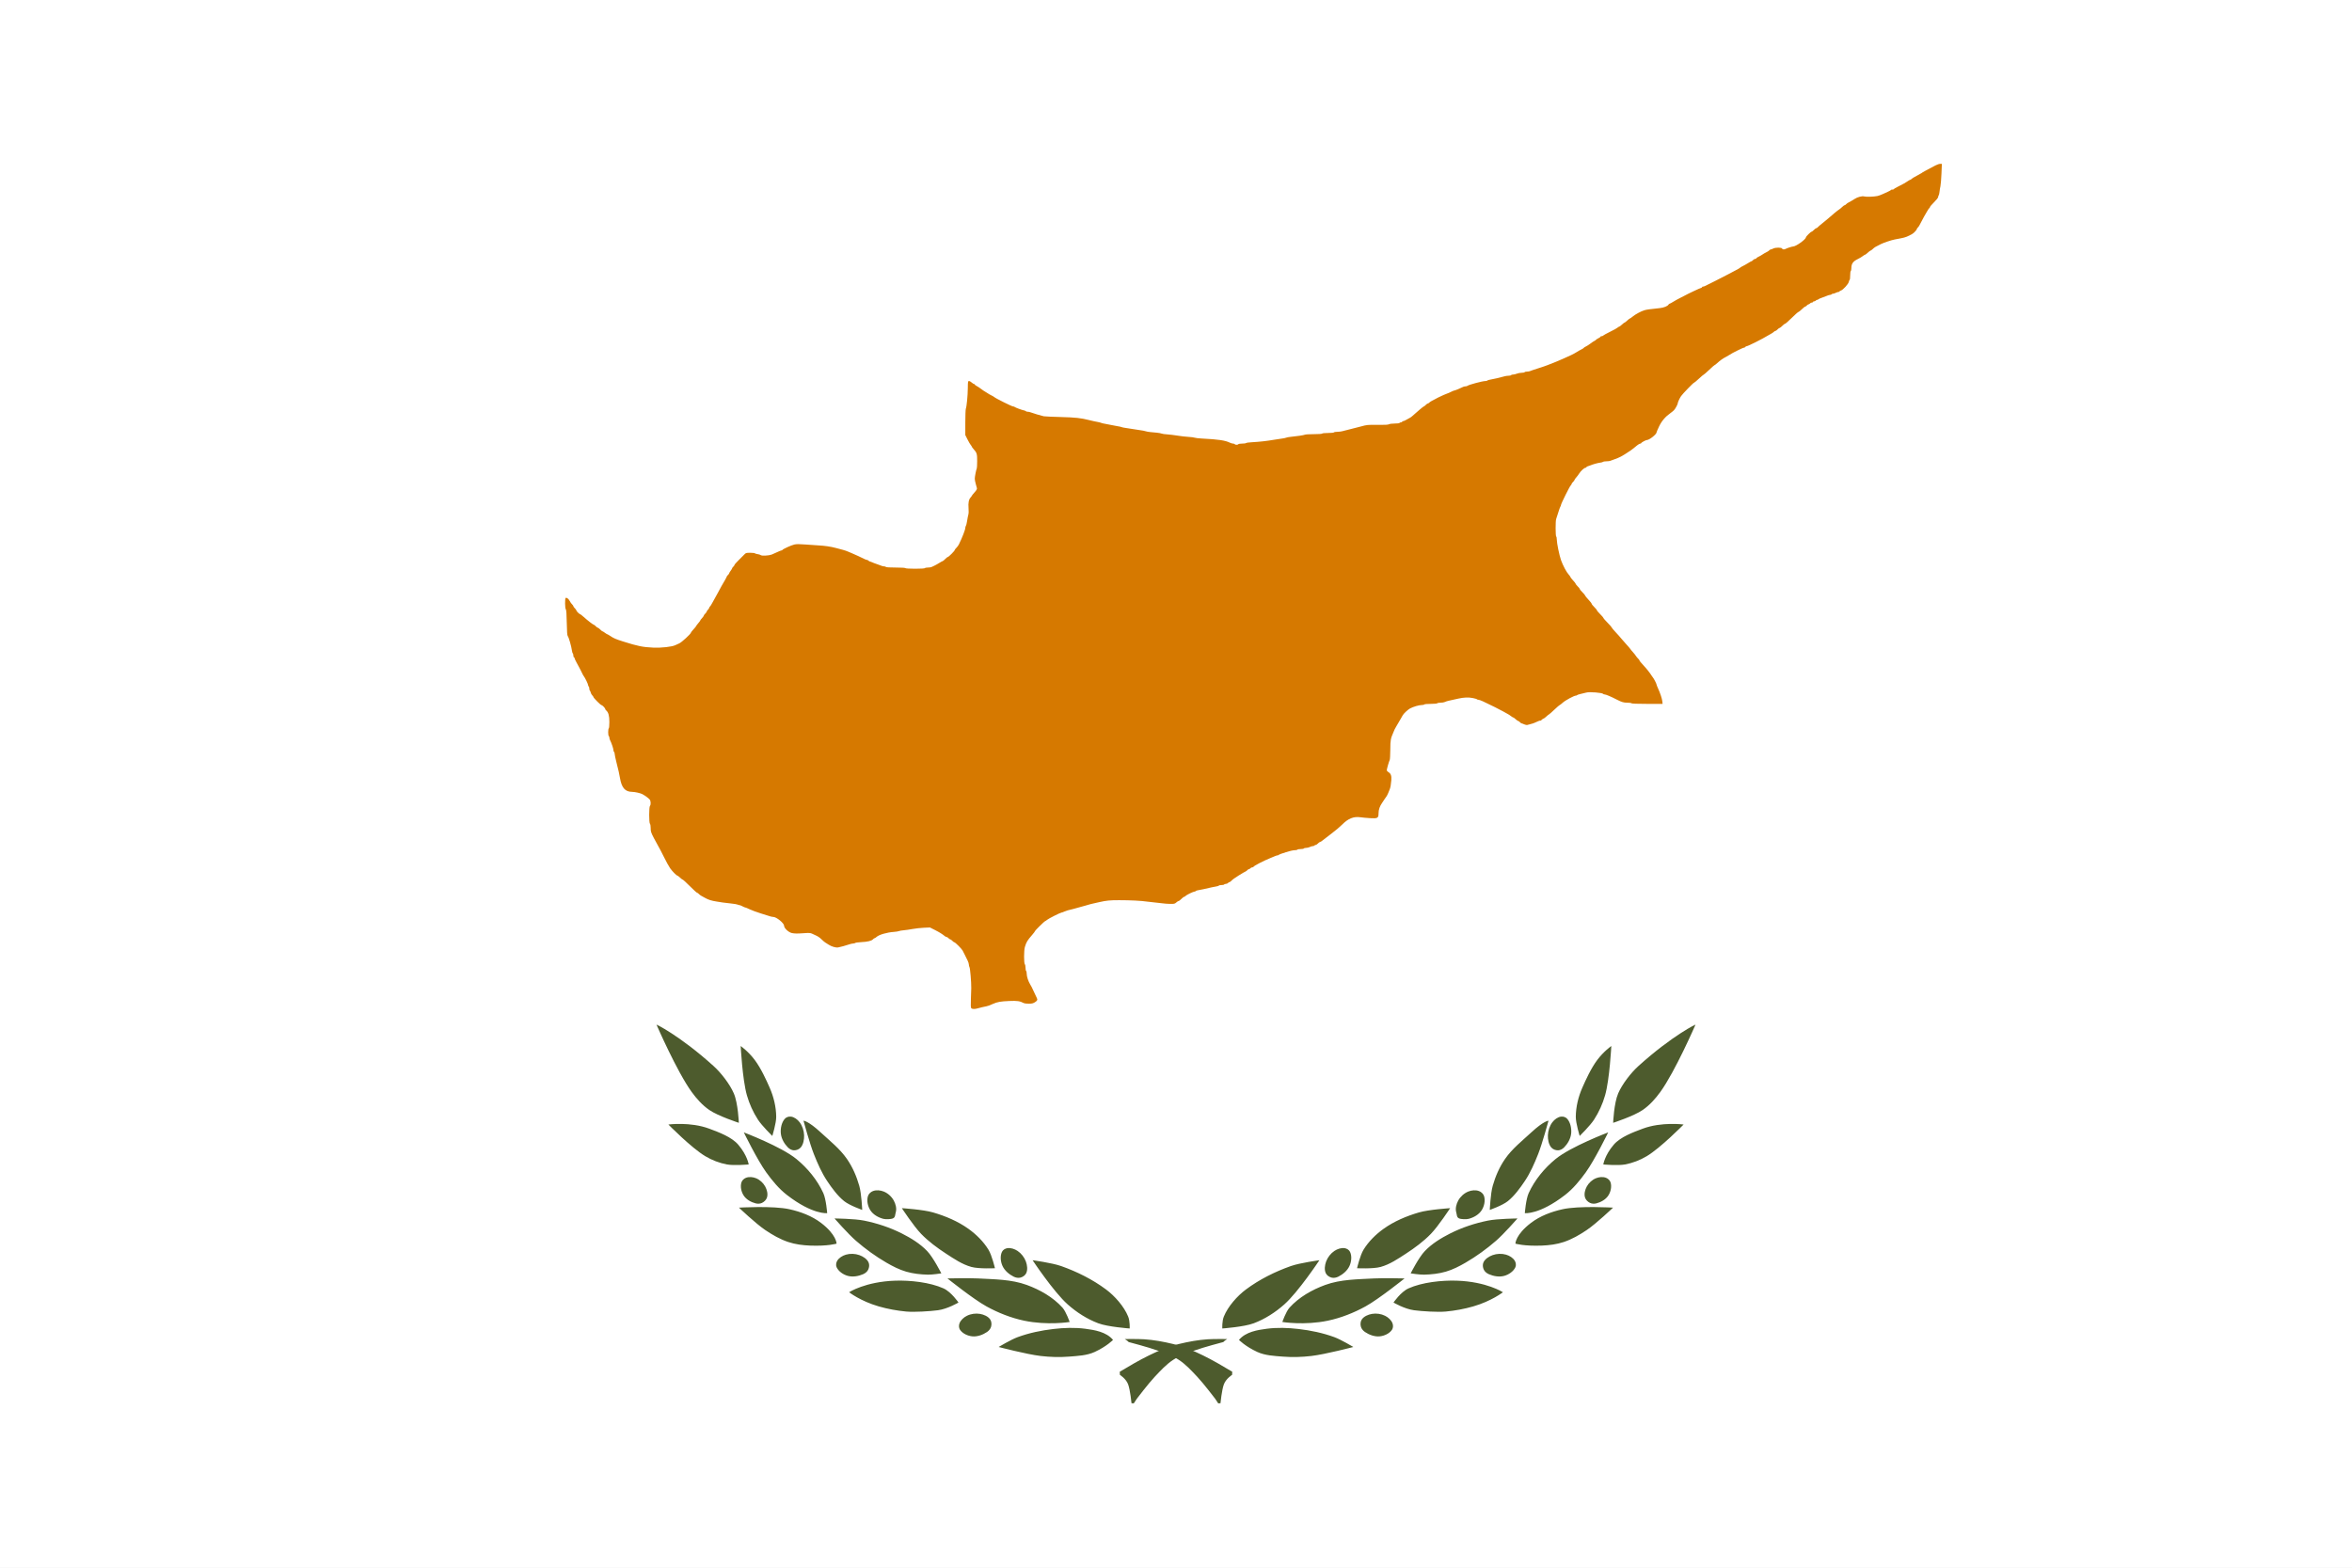
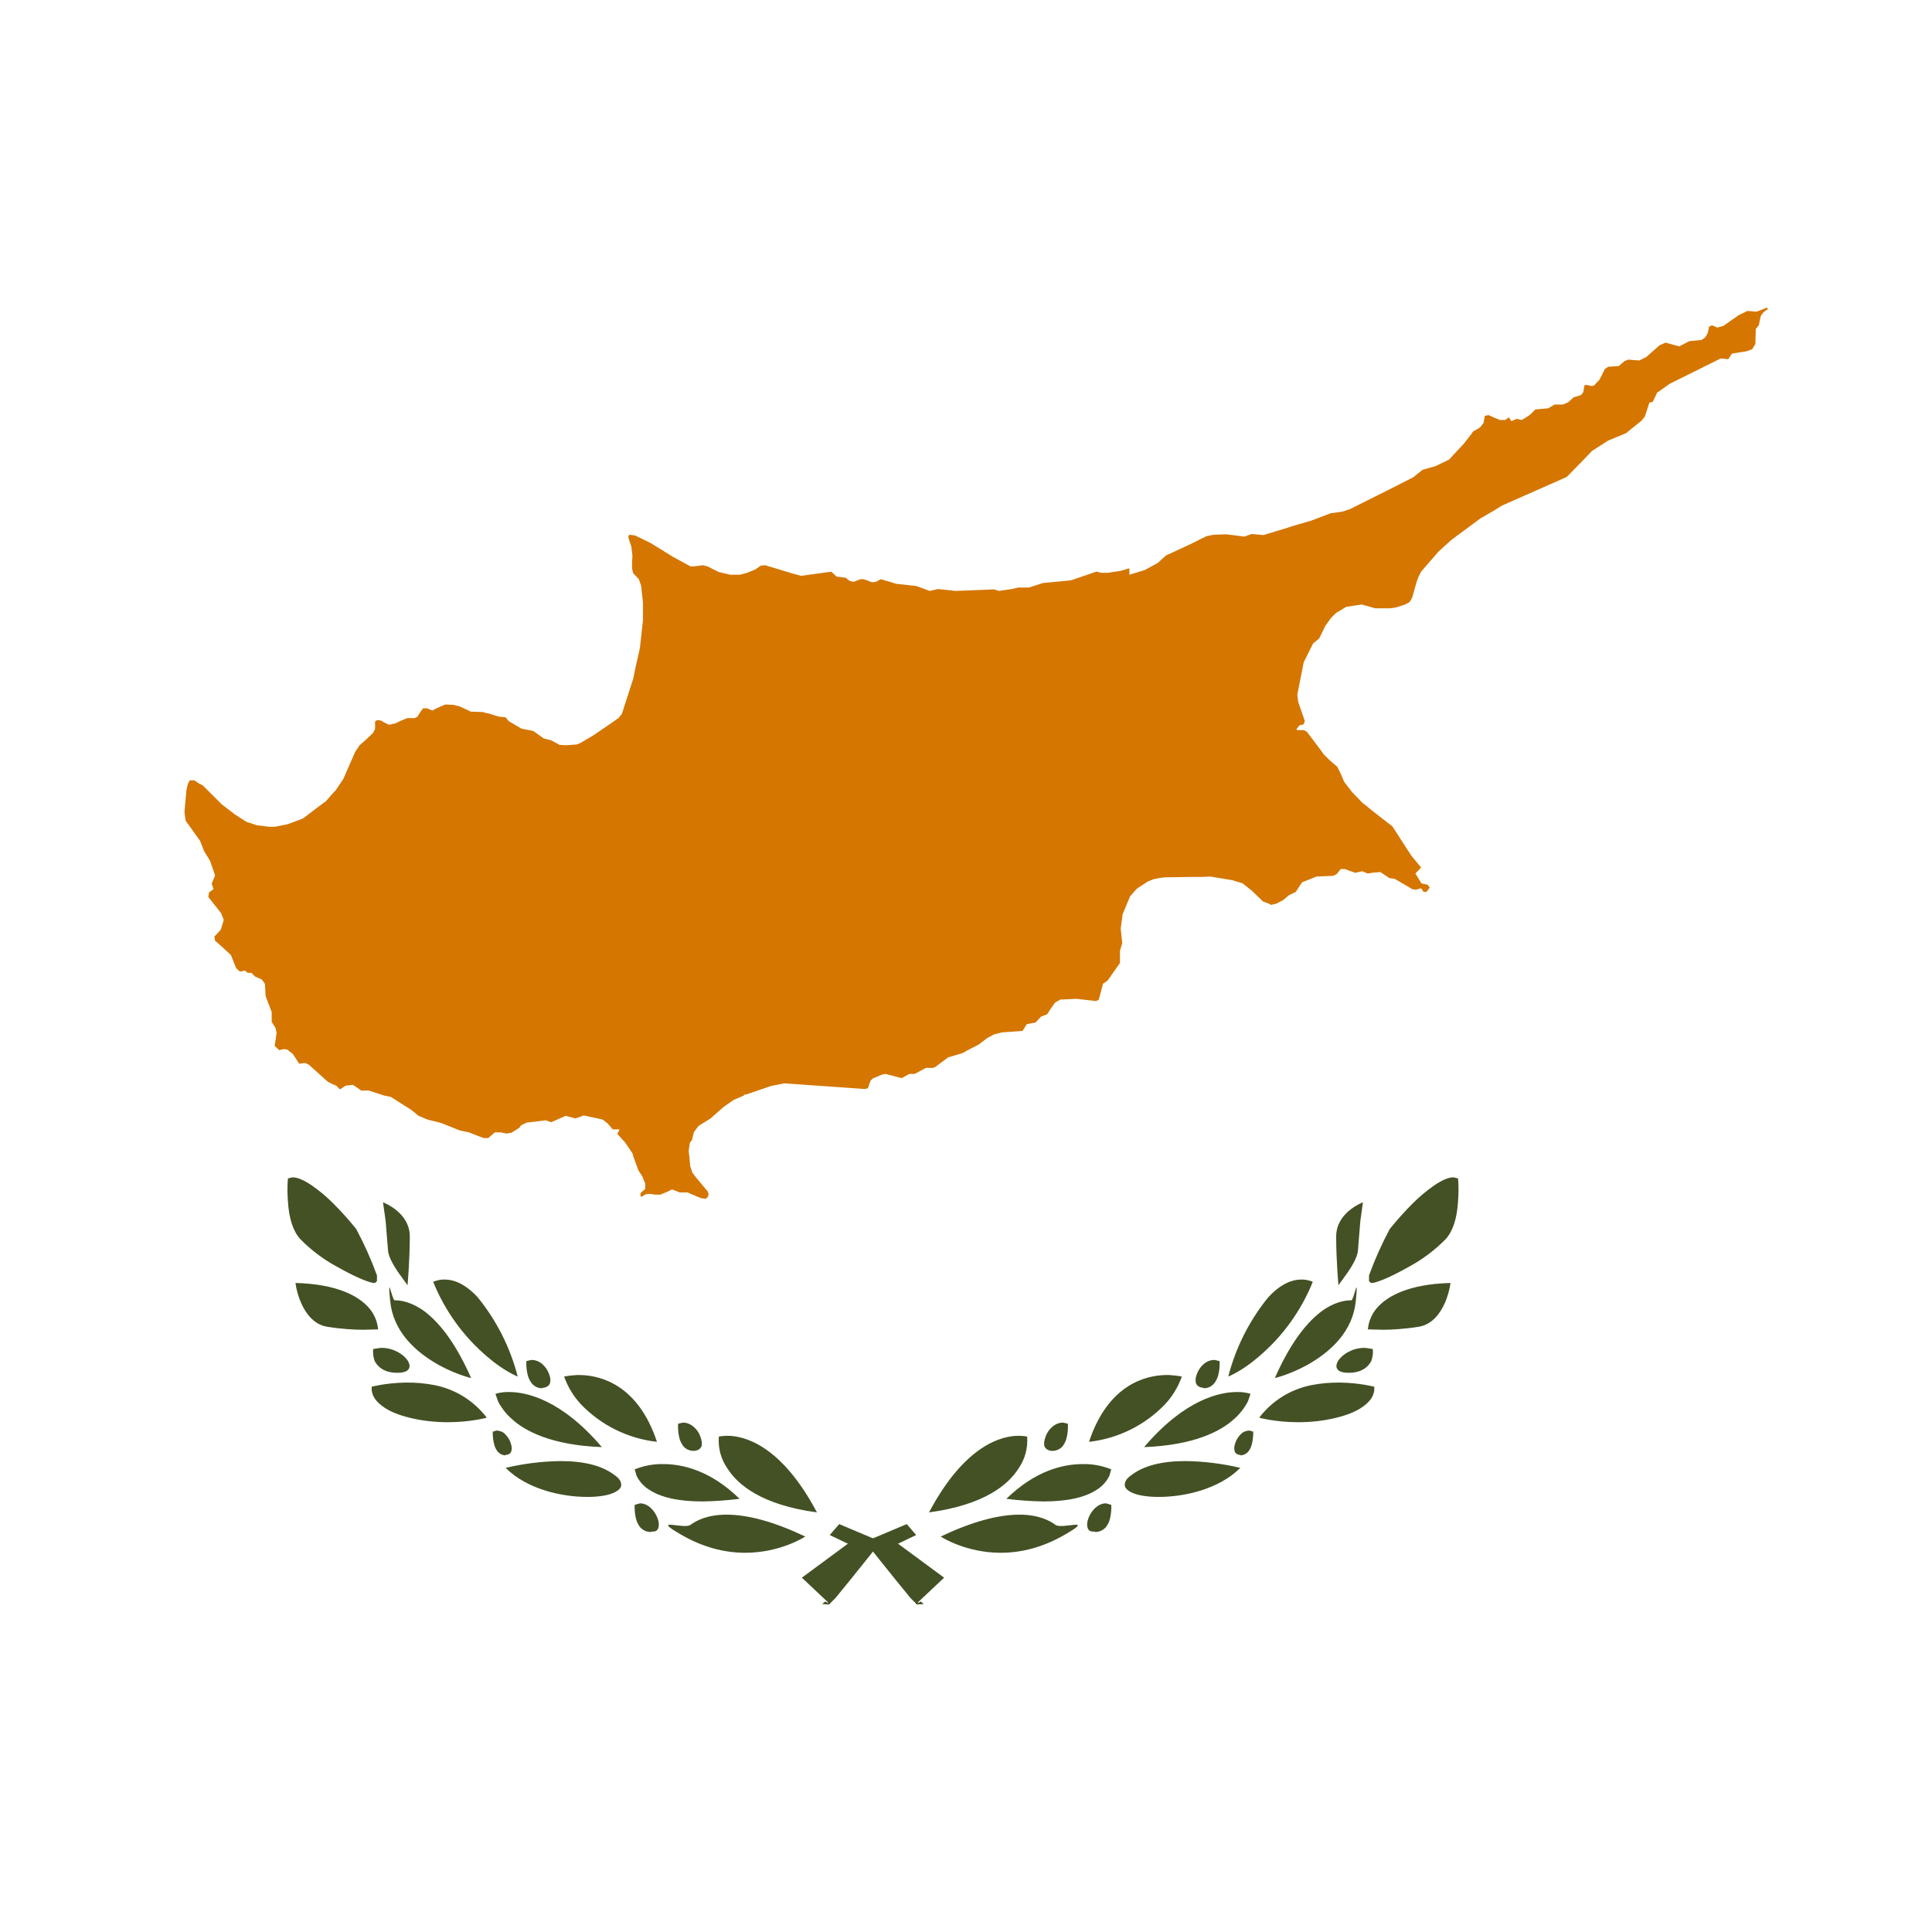
- <svg xmlns="http://www.w3.org/2000/svg" xmlns:xlink="http://www.w3.org/1999/xlink" width="1200" height="800">
-   <path fill="#fff" d="M0 0h1200v800H0z" />
-   <path fill="#d67900" d="M495.54 514.47c-.253-.304-.307-1.581-.187-4.441.092-2.208.176-4.828.187-5.822.034-3.048-.552-9.998-.898-10.644-.18-.336-.326-.945-.326-1.355 0-.41-.258-1.265-.574-1.902-.315-.637-.936-1.903-1.38-2.814a74.422 74.422 0 0 0-1.223-2.41c-.536-.973-3.777-4.216-4.214-4.216-.184 0-.653-.339-1.042-.753-.39-.414-.866-.753-1.06-.753-.194 0-.598-.271-.898-.602-.3-.332-.726-.603-.947-.603-.22 0-.64-.198-.932-.441-1.257-1.046-2.798-2.002-5.11-3.17l-2.473-1.247-3.1.135c-1.704.075-4.319.364-5.81.644-1.49.28-3.523.572-4.517.65-.994.078-2.078.266-2.41.418-.331.153-1.483.337-2.56.41-3.556.243-7.647 1.439-8.88 2.596-.355.334-.785.608-.956.608-.17 0-.548.263-.84.584-.715.791-2.784 1.283-6.039 1.437-1.49.07-2.84.254-2.997.409-.157.154-.631.282-1.054.285-.422.002-1.372.214-2.111.472-1.614.562-4.349 1.313-5.557 1.528-1.167.206-3.368-.424-4.814-1.38a50.452 50.452 0 0 0-1.76-1.118c-.323-.19-1.104-.848-1.735-1.464-1.15-1.122-1.907-1.64-3.309-2.266a98.394 98.394 0 0 1-1.727-.798c-.775-.368-1.559-.422-3.769-.26-3.74.272-4.966.265-6.455-.036-1.707-.346-4.016-2.485-4.016-3.72 0-1.326-3.894-4.516-5.513-4.516-.34 0-1.034-.13-1.543-.289l-4.868-1.522c-2.17-.679-4.744-1.632-5.723-2.12-.978-.487-1.944-.886-2.146-.886-.202-.001-.85-.273-1.44-.604-.59-.331-1.273-.602-1.519-.602-.245 0-.682-.125-.97-.278-.287-.153-1.878-.414-3.534-.58-1.657-.167-3.486-.384-4.066-.481-.58-.098-2.003-.324-3.162-.501-2.531-.389-4.189-.909-5.759-1.807a61.925 61.925 0 0 0-1.948-1.068c-.429-.22-1.026-.673-1.327-1.005-.3-.333-.697-.605-.882-.605-.184 0-1.82-1.49-3.637-3.313-1.817-1.822-3.44-3.314-3.61-3.315-.168-.002-.805-.476-1.415-1.055-.61-.578-1.226-1.051-1.368-1.051-.443 0-2.598-2.184-3.715-3.765-.586-.828-2.002-3.403-3.147-5.722-1.146-2.32-2.42-4.759-2.83-5.421-.412-.663-1.468-2.6-2.346-4.306-1.428-2.772-1.597-3.3-1.597-4.984 0-1.105-.156-2.04-.377-2.26-.522-.523-.514-8.612.008-9.134.513-.513.46-2.392-.087-3.174-.432-.616-2.37-2.052-3.813-2.824-.97-.52-3.83-1.154-5.257-1.166-3.528-.03-5.303-2.077-6.15-7.089-.37-2.19-.728-3.777-1.763-7.83-.507-1.988-.925-3.98-.928-4.425-.003-.446-.14-.894-.306-.997-.166-.102-.302-.444-.302-.76 0-.852-1-3.83-1.842-5.485a2.918 2.918 0 0 1-.266-1.111c0-.324-.135-.673-.301-.775-.166-.103-.301-.984-.301-1.958s.135-1.855.301-1.958c.17-.104.301-1.54.301-3.274 0-3.184-.488-4.942-1.638-5.897-.259-.214-.47-.535-.47-.713 0-.43-1.53-2.012-1.947-2.012-.423 0-4.077-3.677-4.077-4.103 0-.177-.263-.56-.585-.851-.322-.291-.671-.92-.776-1.399-.105-.477-.316-.946-.469-1.04-.153-.095-.278-.563-.278-1.04 0-.477-.135-.952-.301-1.054-.166-.102-.303-.415-.305-.696-.004-.543-1.571-3.79-2.203-4.563-.209-.255-.558-.87-.778-1.367a19.17 19.17 0 0 0-.656-1.355 41.458 41.458 0 0 1-.783-1.506c-.288-.58-.97-1.847-1.514-2.815s-.99-1.951-.99-2.184c0-.232-.135-.422-.3-.422-.166 0-.302-.399-.302-.886s-.12-.96-.269-1.052c-.148-.092-.34-.676-.427-1.298-.35-2.5-1.619-6.922-2.183-7.607-.261-.317-.405-2.357-.483-6.841-.079-4.538-.218-6.497-.482-6.762-.45-.45-.518-5.546-.077-5.819.513-.317 1.49.428 2.081 1.588.315.615.857 1.377 1.206 1.693.349.315.634.732.634.926 0 .194.34.671.753 1.06.414.389.753.862.753 1.05 0 .391 1.558 1.962 1.945 1.962.14 0 .969.644 1.84 1.43 2.013 1.818 4.834 3.99 5.18 3.99.147 0 .585.34.974.754.39.414.862.753 1.05.753.189 0 .733.406 1.209.903.476.497.985.904 1.13.904.146 0 .71.339 1.253.753.543.414 1.09.753 1.216.753.126 0 .816.396 1.533.88 1.78 1.2 2.764 1.624 6.614 2.845 7.402 2.348 10.04 2.882 15.36 3.11 4.123.178 9.47-.418 11.206-1.247a89.22 89.22 0 0 1 2.046-.933c1.198-.528 5.865-4.813 5.881-5.401.005-.17.615-.96 1.355-1.758.741-.797 1.347-1.544 1.347-1.66 0-.115.472-.75 1.048-1.411.577-.661 1.051-1.31 1.055-1.444.003-.133.411-.675.908-1.205.496-.529.902-1.108.903-1.286 0-.178.34-.642.754-1.031.414-.39.753-.866.753-1.06 0-.194.271-.598.603-.898.331-.3.602-.71.602-.913 0-.203.19-.526.423-.72.232-.192.782-1.056 1.222-1.919.44-.862 1.058-1.975 1.376-2.472.317-.497 1.06-1.852 1.651-3.011.592-1.16 1.324-2.515 1.628-3.012 1.214-1.984 2.735-4.739 2.735-4.952 0-.124.271-.47.603-.77.331-.3.602-.681.602-.847 0-.166.339-.746.753-1.288.414-.543.753-1.111.753-1.262 0-.151.271-.52.602-.82.332-.3.603-.7.603-.89 0-.19.962-1.287 2.14-2.438 1.176-1.151 2.486-2.466 2.91-2.921.702-.754.964-.829 2.92-.829 1.182 0 2.278.123 2.435.274.158.15.797.338 1.421.419.624.08 1.33.308 1.567.505.544.451 4.11.268 5.58-.286.58-.219 1.853-.784 2.829-1.257.976-.473 1.947-.86 2.158-.86.212 0 .43-.11.485-.244.18-.44 4.582-2.437 6.124-2.778 1.094-.242 2.617-.243 5.572-.006 2.236.18 5.15.383 6.475.45 3.428.174 6.575.636 9.186 1.35 1.242.339 2.869.772 3.614.963.745.19 1.965.617 2.71.947.746.33 1.627.705 1.958.835.975.38 5.352 2.4 6.22 2.87.44.238.99.433 1.22.433.232 0 .59.169.797.376.208.207.472.388.588.402.244.03 1.04.331 2.319.876a26.81 26.81 0 0 0 2.108.757c.663.205 1.44.492 1.728.637.287.146.855.264 1.262.264.407 0 .823.136.925.302.112.18 2.106.3 4.97.3s4.858.122 4.97.302c.11.18 2.105.301 4.969.301 2.864 0 4.858-.12 4.969-.301.102-.166.79-.301 1.528-.301s1.577-.12 1.864-.266c.288-.147.93-.447 1.427-.669.497-.221 1.618-.847 2.49-1.39.873-.544 1.694-.988 1.824-.988.13 0 .696-.474 1.258-1.054.562-.58 1.169-1.054 1.349-1.054.415 0 3.47-3.075 3.47-3.492 0-.171.372-.668.828-1.105.455-.437 1.047-1.242 1.315-1.789 1.74-3.55 3.278-7.521 3.278-8.466 0-.379.13-.82.29-.979.159-.16.44-1.305.625-2.545.184-1.24.47-2.697.634-3.236.17-.56.211-1.986.095-3.313-.228-2.618.124-4.413 1.061-5.42.334-.358.608-.739.608-.846 0-.106.62-.884 1.379-1.728.973-1.083 1.335-1.715 1.23-2.152a85.314 85.314 0 0 0-.623-2.275c-.26-.911-.475-2.063-.477-2.56-.004-.998.731-4.754 1.023-5.226.101-.164.192-1.835.2-3.714.018-3.72-.16-4.33-1.792-6.124-.517-.568-.94-1.147-.94-1.286 0-.138-.238-.515-.528-.837-.29-.321-1.037-1.6-1.66-2.842l-1.134-2.258.004-6.386c.003-3.512.127-6.697.276-7.078.435-1.106.967-6.711 1.003-10.555.03-3.247.079-3.539.597-3.539.31 0 .93.339 1.376.753.447.414.983.753 1.192.753.209 0 .38.12.38.267 0 .147.44.49.978.763.539.274 1.589.967 2.334 1.54.746.575 1.559 1.132 1.807 1.24.249.107.859.487 1.356.845a14.8 14.8 0 0 0 2.019 1.167c.613.285 1.29.685 1.506.89.645.615 8.92 4.733 9.51 4.733.301 0 .677.119.834.264.369.34 3.65 1.561 4.732 1.76.458.084.906.273.997.42.09.146.489.266.885.266a4.63 4.63 0 0 1 1.413.272c1.275.502 5.8 1.85 6.866 2.046.58.107 4.51.282 8.734.389 7.327.186 10.181.494 14.292 1.544 1.45.371 3.58.835 4.833 1.054.497.087 1.174.273 1.506.415.331.142 1.144.332 1.807.423.662.09 2.153.382 3.313.647 1.16.265 2.65.547 3.313.628.662.08 1.475.263 1.807.406.331.143 1.28.342 2.108.441.828.1 2.184.31 3.012.47.828.158 2.658.44 4.066.627 1.408.186 2.83.454 3.162.595.331.141 1.382.33 2.334.42l3.464.328c.952.09 2.002.29 2.334.442.331.153 1.619.338 2.861.412 1.242.074 3.614.36 5.27.637 1.657.277 4.164.564 5.572.638 1.408.074 2.831.259 3.163.41.331.152 1.957.344 3.614.427 8.394.423 12.022.956 14.33 2.108.534.267 1.282.485 1.66.485.38 0 .773.135.876.3.241.391 1.565.391 1.807 0 .102-.165.964-.3 1.915-.3.95 0 1.858-.127 2.015-.281.157-.155 1.574-.348 3.147-.429a96.038 96.038 0 0 0 11.144-1.25c1.574-.271 3.471-.56 4.216-.644.746-.083 1.627-.27 1.958-.415.331-.146 1.28-.328 2.108-.405 3.206-.298 6.95-.862 7.45-1.123.288-.15 2.347-.272 4.575-.272 2.377 0 4.13-.125 4.239-.301.102-.166 1.453-.301 3.012-.301 1.558 0 2.909-.135 3.011-.302.103-.165.88-.3 1.728-.3.849 0 1.959-.13 2.467-.29.51-.158 2.077-.554 3.485-.88a180.89 180.89 0 0 0 5.924-1.516c3.228-.889 3.572-.923 8.583-.854 3.723.05 5.41-.036 5.878-.303.363-.207 1.671-.374 2.919-.374 1.243 0 2.345-.136 2.447-.301.102-.166.45-.302.77-.302.322 0 .585-.135.585-.3 0-.166.237-.312.527-.324.29-.012.934-.281 1.43-.598a14.676 14.676 0 0 1 1.624-.89c.395-.172 1.005-.57 1.355-.884 3.248-2.91 5.905-5.135 6.13-5.135.15 0 .592-.34.981-.753.39-.414.87-.753 1.07-.753.2 0 .524-.195.72-.432.303-.364 1.35-.964 4.535-2.601 1.294-.665 4.512-2.087 4.725-2.088.134-.001.911-.34 1.726-.753.815-.414 1.646-.752 1.846-.752.346 0 3.308-1.222 4.424-1.826.287-.155.836-.282 1.22-.282.383 0 .825-.116.982-.258.614-.552 7.71-2.453 9.158-2.453.484 0 .956-.121 1.048-.27.091-.147.675-.336 1.297-.419 1.222-.162 5.972-1.263 7.478-1.733.508-.159 1.415-.289 2.015-.289.6 0 1.174-.135 1.276-.3.103-.166.568-.302 1.035-.302.467 0 1.336-.203 1.93-.452.595-.248 1.688-.451 2.429-.451.74 0 1.43-.136 1.533-.302.103-.165.655-.3 1.227-.3.572 0 1.276-.122 1.563-.271.288-.149 2.15-.782 4.137-1.408 1.988-.625 4.157-1.366 4.82-1.646a149.24 149.24 0 0 1 4.517-1.794c.331-.124 1.28-.532 2.108-.905a80.286 80.286 0 0 1 2.108-.92c1.905-.766 4.982-2.29 6.024-2.985a20.9 20.9 0 0 1 2.321-1.319c.614-.283 1.207-.66 1.317-.839.11-.178.624-.516 1.142-.751.518-.235 1.552-.899 2.297-1.474.746-.576 1.648-1.174 2.004-1.33.357-.156.735-.424.841-.596.106-.171.661-.534 1.234-.805.573-.272 1.041-.615 1.041-.761 0-.147.264-.267.585-.267.322 0 .67-.139.775-.308.104-.169 1.733-1.064 3.62-1.988 1.887-.925 3.588-1.87 3.78-2.102.192-.232.502-.422.69-.424.186-.001.838-.476 1.448-1.054.61-.578 1.226-1.051 1.368-1.051.142 0 .761-.475 1.376-1.055.615-.58 1.228-1.054 1.364-1.054.135 0 .779-.445 1.43-.99 1.386-1.158 4.288-2.716 6.002-3.222 1.122-.33 2.438-.513 7.83-1.084 2.079-.22 3.987-.997 4.458-1.815.133-.23.367-.418.521-.418.154 0 .995-.45 1.868-1 .873-.55 2.468-1.433 3.544-1.963 1.077-.53 2.161-1.086 2.41-1.235 1.147-.691 8.048-3.934 8.37-3.934.2 0 .364-.135.364-.301 0-.166.205-.301.456-.301.25 0 .69-.12.979-.265.287-.146 2.623-1.306 5.19-2.578 2.568-1.272 5.482-2.768 6.476-3.326.994-.557 2.786-1.504 3.982-2.104 1.196-.6 2.252-1.218 2.347-1.371.094-.153.674-.51 1.289-.794.614-.284 1.83-.965 2.703-1.514.873-.55 1.7-.999 1.836-.999.137 0 .494-.27.794-.602.3-.331.795-.602 1.1-.602.306 0 .556-.13.556-.288 0-.157.508-.518 1.13-.801a14.71 14.71 0 0 0 2.032-1.161 14.91 14.91 0 0 1 1.992-1.15c.598-.278 1.259-.71 1.467-.962.21-.252.551-.457.76-.457.21 0 .769-.203 1.243-.45 1.169-.61 4.285-.61 4.519-.002.197.515 1.073.59 1.845.16.674-.376 3.29-1.214 3.79-1.214 1.44 0 6.52-3.639 6.52-4.67 0-.41 2.477-2.86 2.892-2.86.17 0 .699-.406 1.175-.903.476-.497 1.027-.904 1.224-.904.197 0 .544-.224.772-.498.227-.275 1.362-1.248 2.521-2.162 1.16-.915 2.515-2.037 3.012-2.492 1.584-1.452 4.714-4.022 5.329-4.375.326-.187 1.03-.763 1.562-1.28.533-.516 1.115-.939 1.294-.939.179 0 .491-.2.695-.445.203-.245.728-.633 1.166-.862 1.365-.715 2.271-1.242 3.154-1.835 1.495-1.003 3.842-1.62 4.974-1.308 1.023.282 4.75.163 6.673-.213.58-.113 1.732-.52 2.56-.905.828-.385 2.142-.983 2.918-1.33.777-.346 1.493-.76 1.591-.918.098-.159.364-.218.59-.131.227.087.499.018.605-.154.106-.172 1.034-.734 2.063-1.25 2.886-1.448 4.204-2.183 5.234-2.921.52-.373 1.078-.678 1.24-.678.16 0 .455-.196.653-.435.199-.239 1.333-.934 2.522-1.544 1.188-.61 2.345-1.256 2.57-1.435.56-.45 1.395-.909 7.12-3.923.828-.436 1.9-.793 2.382-.794h.875l-.207 5.044c-.114 2.774-.352 5.654-.528 6.4a26.306 26.306 0 0 0-.47 2.861c-.083.828-.273 1.635-.423 1.792-.15.157-.274.548-.274.867 0 .322-.941 1.507-2.108 2.653-1.16 1.139-2.108 2.273-2.108 2.52 0 .248-.113.45-.25.45-.138 0-.437.373-.665.829-.228.455-.573 1.031-.767 1.28-.301.385-2.285 4.014-3.645 6.67-.224.437-.608.962-.853 1.165-.245.204-.45.523-.455.71-.01.417-1.49 2.026-2.276 2.476-2.402 1.373-3.537 1.819-5.696 2.235a26545.078 26545.078 0 0 1-3.387.652c-1.678.324-5.47 1.592-7.004 2.343-2.782 1.362-3.248 1.645-4.177 2.534-.454.435-.953.792-1.11.794-.156.001-.784.475-1.394 1.054-.61.578-1.243 1.051-1.407 1.051-.164 0-.682.313-1.15.696-.468.383-1.609 1.06-2.535 1.505-2.405 1.155-3.286 2.375-3.286 4.554 0 .738-.135 1.425-.3 1.528-.166.102-.302 1.118-.302 2.258s-.118 2.146-.262 2.235c-.144.09-.346.582-.449 1.094-.22 1.098-2.999 4.138-4.017 4.393-.381.096-.693.295-.693.443 0 .148-.237.27-.527.27-.29.001-.915.205-1.39.452-.474.247-1.11.45-1.413.45-.302 0-.634.135-.736.301-.102.166-.45.301-.774.301-.323 0-1.162.26-1.865.576-.702.317-1.818.74-2.48.942-.664.201-1.42.552-1.682.78-.262.228-.547.343-.635.256-.087-.088-.33.048-.539.3-.21.253-.635.46-.947.46-.31 0-.565.135-.565.3 0 .166-.254.302-.565.302-.311 0-.735.203-.94.451-.207.249-.541.452-.744.452-.203 0-.614.271-.913.602-.3.332-.694.604-.875.605-.182.002-.94.605-1.685 1.342-.746.736-1.516 1.345-1.713 1.353-.197.007-1.73 1.369-3.407 3.025-1.678 1.657-3.218 3.012-3.424 3.012-.205 0-.833.474-1.395 1.054-.562.58-1.175 1.054-1.362 1.054-.187 0-.659.339-1.048.753s-.861.753-1.05.753c-.188 0-.605.244-.926.542-.32.299-.787.635-1.035.747-.249.112-.994.537-1.657.944-3.123 1.919-10.455 5.598-11.155 5.598-.201 0-.534.201-.739.448-.204.247-.478.383-.608.303-.236-.146-6.374 2.894-7.225 3.579-.248.2-1.062.672-1.807 1.049-1.65.834-3.094 1.851-4.578 3.223-.615.57-1.226 1.036-1.357 1.038-.131.001-1.37 1.085-2.75 2.41-1.382 1.323-2.621 2.406-2.756 2.406-.134 0-1.26.949-2.501 2.108-1.242 1.16-2.382 2.109-2.534 2.109-.342 0-5.735 5.586-6.564 6.797-.7 1.025-1.656 3.062-1.656 3.531 0 .597-1.277 2.967-1.974 3.664-.38.38-1.14 1.007-1.692 1.394-2.648 1.858-4.508 4.017-5.844 6.782-.733 1.516-1.333 2.915-1.333 3.107 0 1.01-3.717 3.939-4.997 3.939-.528 0-2.833 1.27-2.833 1.561 0 .135-.22.246-.488.246s-.94.372-1.494.828c-1.837 1.51-2.887 2.329-3.57 2.786-2.636 1.76-3.509 2.305-4.839 3.02a22.694 22.694 0 0 1-3.162 1.34c-.911.293-1.892.65-2.18.796-.287.146-1.175.265-1.972.265-.798 0-1.579.122-1.736.27-.158.15-.829.337-1.491.417-1.305.16-3.678.823-5.12 1.433-.497.21-1.104.422-1.35.47-.245.048-.494.23-.552.405-.058.175-.293.318-.522.318-.605 0-2.414 1.672-3.2 2.958a15.362 15.362 0 0 1-1.517 2.011c-.46.497-.838 1.05-.839 1.228 0 .178-.34.642-.754 1.031-.414.39-.753.87-.753 1.07 0 .2-.207.534-.46.744-.525.435-4.961 9.382-4.961 10.005 0 .225-.116.538-.257.695-.142.157-.63 1.506-1.084 2.997-.454 1.49-.948 3.022-1.098 3.402-.375.954-.35 8.712.03 8.946.165.102.302.822.303 1.599.003 1.76 1.273 7.944 2.138 10.41.92 2.623 2.812 6.197 3.878 7.325.5.53.908 1.106.908 1.281 0 .176.61.962 1.354 1.749.745.786 1.354 1.572 1.355 1.746.001.175.476.778 1.056 1.34.58.561 1.054 1.17 1.054 1.351 0 .182.61.929 1.356 1.66.745.732 1.355 1.472 1.355 1.645 0 .173.745 1.097 1.656 2.053.911.956 1.657 1.91 1.657 2.12 0 .21.61.98 1.355 1.712.746.731 1.355 1.476 1.355 1.654 0 .178.746 1.06 1.657 1.96.911.9 1.658 1.776 1.659 1.947.001.171.946 1.26 2.098 2.42 1.153 1.16 2.102 2.244 2.108 2.41.007.165.908 1.25 2.003 2.409 1.094 1.16 2.347 2.572 2.783 3.14.437.567 1.607 1.902 2.6 2.967.995 1.065 1.935 2.159 2.09 2.43.155.273.753 1.004 1.329 1.626.575.622 1.276 1.504 1.557 1.96.28.455.8 1.085 1.156 1.401.355.316.649.722.653.904.004.18.85 1.23 1.882 2.329 1.708 1.821 3.492 4.063 4.296 5.398.172.285.498.743.725 1.016.52.626 1.823 3.185 1.823 3.58 0 .162.318.986.707 1.83 1.133 2.463 2.091 5.35 2.234 6.732l.132 1.28h-7.843c-4.904 0-7.913-.113-8.03-.302-.102-.165-1.054-.3-2.116-.3-1.86 0-2.866-.293-5.263-1.528-3.028-1.562-5.676-2.69-6.315-2.69-.317 0-.651-.12-.743-.269-.381-.617-6.993-1.142-8.597-.681-.583.167-1.845.472-2.806.679-.96.206-1.815.487-1.9.624-.085.138-.368.25-.63.25-.907 0-5.369 2.406-6.693 3.61-.732.665-1.437 1.209-1.566 1.209-.13 0-1.34 1.05-2.69 2.334-1.349 1.284-2.607 2.39-2.797 2.459-.189.068-.82.575-1.4 1.126-.582.552-1.206 1.004-1.388 1.005-.181.002-.572.27-.868.598-.296.328-.65.527-.784.444-.135-.084-.964.196-1.842.622-1.422.689-2.257.966-4.683 1.557-.372.09-1.138-.054-1.702-.322-.564-.268-1.153-.487-1.31-.487-.156 0-.53-.27-.83-.602-.299-.331-.693-.603-.874-.604-.181 0-.763-.407-1.292-.903-.53-.496-1.095-.902-1.257-.902-.162 0-.678-.314-1.146-.697a12.076 12.076 0 0 0-1.905-1.218 26.18 26.18 0 0 1-1.958-1.094c-.902-.572-7.18-3.703-10.473-5.224-.956-.441-1.998-.803-2.316-.803-.318 0-.647-.112-.733-.25-.085-.138-1.088-.426-2.23-.642-2.101-.396-4.408-.306-7.062.277-.787.173-2.007.442-2.71.599l-2.485.55c-.663.145-1.501.424-1.863.618-.362.195-1.336.354-2.166.354-.83 0-1.591.136-1.694.301-.105.17-1.553.302-3.313.302-1.76 0-3.208.131-3.313.3-.102.166-.745.302-1.428.302-1.271 0-4.184.86-5.8 1.713-1.123.593-3.425 2.75-3.796 3.558-.152.33-.616 1.144-1.031 1.807-.415.662-.89 1.475-1.054 1.807-.165.331-.64 1.144-1.056 1.807-.415.662-.835 1.408-.932 1.656-.097.249-.354.859-.572 1.355-1.518 3.475-1.622 4.036-1.664 8.978-.023 2.654-.152 5.04-.288 5.303-.383.739-1.503 4.646-1.503 5.243 0 .293.383.753.853 1.022 1.22.7 1.634 1.858 1.458 4.077-.173 2.172-.442 3.734-.79 4.592-.135.33-.49 1.212-.789 1.957-.3.746-.744 1.594-.988 1.885a9.119 9.119 0 0 0-.772 1.103c-.18.315-.774 1.211-1.32 1.99-1.277 1.824-1.859 3.522-1.864 5.441-.007 2.395-.468 2.655-4.289 2.425-1.702-.103-3.948-.31-4.992-.461-3.394-.49-6.215.637-9.223 3.68-1.173 1.187-3.603 3.243-5.4 4.568-1.798 1.325-3.78 2.85-4.404 3.388-.624.538-1.306.979-1.515.979-.21 0-.695.339-1.079.753s-.9.753-1.146.753c-.247 0-.532.135-.635.3-.102.167-.483.303-.846.304-.362.001-1.048.204-1.522.452-.475.247-1.314.45-1.865.45-.55 0-1.085.135-1.188.3-.102.166-.847.302-1.656.302-.809 0-1.554.136-1.657.301-.102.166-.81.301-1.572.301-1.338 0-7.342 1.828-8.14 2.478-.208.169-.377.23-.377.136s-.644.102-1.43.435c-.787.332-1.702.714-2.034.848-3.74 1.513-8.64 4.046-8.834 4.568-.055.148-.344.27-.64.27-.298 0-.71.203-.916.451-.206.249-.545.452-.753.452-.208 0-.559.217-.78.483-.22.266-.677.606-1.015.757-.567.252-1.095.56-3.427 1.998-1.941 1.196-3.244 2.142-3.785 2.746-.315.353-.74.642-.942.642-.202 0-.537.203-.743.452-.206.248-.689.451-1.073.451s-.782.136-.885.302c-.102.165-.712.3-1.355.3s-1.244.122-1.335.27c-.092.148-.676.34-1.298.426-.622.087-1.741.304-2.487.484-2.895.697-5.62 1.28-6.703 1.434-.622.089-1.206.282-1.298.43-.091.148-.352.27-.58.27-.639 0-4.237 1.736-4.664 2.25-.21.254-.542.46-.737.46-.196 0-.816.475-1.378 1.054-.562.58-1.191 1.055-1.399 1.055-.207 0-.742.338-1.19.752-.724.673-1.058.75-3.102.728-1.26-.014-3.103-.15-4.097-.304a58.304 58.304 0 0 0-3.765-.423 62.621 62.621 0 0 1-3.915-.441c-2.917-.442-8.546-.728-14.306-.727-4.726.001-6.421.168-10.09.992-4.274.96-5.01 1.135-5.42 1.29-.249.093-1.062.33-1.808.527-.745.196-1.761.474-2.258.618a229.39 229.39 0 0 1-3.765 1.046c-2.459.557-3.659.905-4.518 1.307-.58.272-1.257.513-1.506.535-.672.061-6.682 3.09-7.378 3.72-.332.298-.769.594-.972.656-.481.149-5.203 4.802-5.203 5.128 0 .138-.643.99-1.43 1.895-2.494 2.868-2.955 3.632-3.73 6.192-.518 1.708-.527 8.288-.012 8.803.195.194.354.996.354 1.78 0 .786.135 1.513.3 1.615.166.102.302.756.302 1.453 0 1.39.818 3.892 1.767 5.407.597.951.81 1.38 2.357 4.735.42.911.884 1.892 1.03 2.18.483.946.282 1.417-.932 2.184-.964.608-1.583.756-3.166.756-1.082 0-2.203-.123-2.49-.274-2.071-1.087-3.391-1.28-7.524-1.099-4.386.192-6.014.48-8.21 1.452-2.037.902-2.477 1.063-3.463 1.27l-2.108.444c-.662.14-1.678.403-2.257.586-1.449.457-2.87.416-3.295-.096Z" />
-   <path id="a" fill="#4d5b2d" d="M334.94 522.862s2.59 5.975 6.13 13.258c3.538 7.283 8.025 15.873 11.817 21.104 2.514 3.467 5.449 6.761 8.974 9.193 4.519 3.116 15.102 6.566 15.102 6.566s-.396-10.007-2.57-15.033c-2.036-4.707-6.494-10.48-10.3-13.92-8.816-7.966-16.313-13.383-21.605-16.808-5.292-3.425-7.548-4.36-7.548-4.36zm42.96 10.928s.217 4.247.72 9.51c.503 5.261 1.293 11.538 2.44 15.597a46.335 46.335 0 0 0 5.653 12.471c2.004 3.1 7.317 8.314 7.317 8.314s2.029-6.474 1.995-9.81c-.052-5.056-1.29-10.171-3.326-14.8-1.739-3.954-4.44-9.94-7.706-14.272-3.265-4.333-7.092-7.01-7.092-7.01zm-36.88 40.055s11.738 11.963 18.863 16.195c3.388 2.012 7.176 3.482 11.052 4.192 3.623.664 11.05 0 11.05 0s-.659-4.631-5.334-10.098c-3.379-3.95-9.99-6.384-14.862-8.194-9.608-3.568-20.769-2.095-20.769-2.095zm38.474 4.019s6.862 14.053 11.42 20.358c3.067 4.241 6.453 8.386 10.594 11.586 13.195 10.198 20.523 9.269 20.523 9.269s-.533-7.095-1.986-10.262c-3.078-6.712-8.02-12.706-13.737-17.379-7.757-6.34-26.814-13.572-26.814-13.572zm-2.482 38.399s8.538 8.14 13.406 11.42c3.663 2.469 7.561 4.728 11.752 6.124 3.554 1.184 7.346 1.67 11.09 1.821 9.165.369 13.571-.993 13.571-.993s-.01-4.549-7.944-10.593c-4.64-3.534-10.365-5.677-16.055-6.951-8.403-1.882-25.82-.828-25.82-.828zm32.937-44.357s3.143 11.63 5.296 17.048c1.887 4.746 3.945 9.493 6.786 13.737 2.371 3.54 5.33 7.598 8.66 10.256 2.798 2.234 9.216 4.475 9.216 4.475s-.372-8.29-1.49-12.248c-1.368-4.847-3.428-9.593-6.29-13.738-3.613-5.233-8.738-9.254-13.406-13.572-6.46-5.976-8.772-5.958-8.772-5.958zm15.821 49.884s6.966 7.935 10.944 11.382c4.82 4.176 10.023 7.962 15.54 11.162 3.19 1.85 6.525 3.568 10.068 4.596 3.607 1.046 7.407 1.457 11.162 1.532 2.272.046 6.785-.656 6.785-.656s-4.113-8.139-7.223-11.382c-3.628-3.783-8.235-6.609-12.913-8.973-6.054-3.06-12.613-5.216-19.26-6.566-4.947-1.005-15.102-1.095-15.102-1.095zm34.363-5.252s6.033 9.21 9.849 13.132c3.767 3.87 8.168 7.12 12.694 10.068 4.075 2.653 8.226 5.492 12.914 6.785 3.874 1.068 12.037.656 12.037.656s-1.546-6.579-3.283-9.411c-2.59-4.223-6.255-7.846-10.286-10.725-5.366-3.831-11.62-6.463-17.948-8.317-5.158-1.511-15.977-2.188-15.977-2.188zm-26.923 42.898s5.803 4.534 15.104 7.222c4.6 1.33 9.242 2.17 14.008 2.627 4.072.39 12.139-.128 16.196-.657 4.942-.643 10.506-3.94 10.506-3.94s-3.69-5.438-7.66-7.222c-6.937-3.117-17.02-4.185-24.62-3.933-15.252.506-23.534 5.903-23.534 5.903zm50.18-7.044s13.12 10.531 19.901 14.262c6.009 3.306 12.526 5.888 19.238 7.297 11.906 2.5 23.217.663 23.217.663s-1.827-5.277-3.648-7.297c-4.827-5.352-11.471-9.14-18.243-11.609-7.859-2.865-16.523-2.86-24.876-3.316-4.748-.26-15.589 0-15.589 0zm43.45-9.288s10.733 16.18 17.911 22.555c4.566 4.055 9.876 7.464 15.59 9.619 4.931 1.86 16.026 2.653 16.026 2.653s.218-3.636-.78-6.095c-2.089-5.143-6.814-10.49-11.266-13.806-6.901-5.14-14.778-9.06-22.886-11.94-4.68-1.662-14.594-2.986-14.594-2.986zm-17.332 44.266s14.169 3.738 21.422 4.59c4.814.565 9.705.712 14.536.328 4.431-.353 9.081-.54 13.116-2.405 6.064-2.803 9.29-6.12 9.29-6.12-3.457-4.152-9.549-5.074-14.1-5.684-5.38-.711-10.892-.515-16.284.11-6.199.717-12.392 2.01-18.253 4.153-3.428 1.252-9.727 5.027-9.727 5.027zm64.343-4.047c1.037.603 1.631 1.096 2 1.532 0 0 10.012 2.602 14.864 4.372 3.663 1.336 7.446 2.57 10.711 4.7 3.563 2.325 6.481 5.539 9.4 8.634 3.321 3.524 9.18 11.258 9.18 11.258l1.533 2.324 1.156-.061s.654-6.738 1.73-9.64c1.071-2.89 4.202-4.848 4.202-4.848l.063-1.59c-9.546-5.77-20.027-11.678-30.215-14.165-4.844-1.17-9.782-2.087-14.755-2.404-3.201-.205-9.869-.112-9.869-.112zm-195.562-79.962c-.692 2.178-.09 4.846 1.164 6.756 1.325 2.016 3.722 3.354 6.057 3.96 1.055.274 2.28.241 3.261-.233 1.139-.55 2.203-1.584 2.563-2.795.537-1.812-.024-3.935-.932-5.591-1.005-1.832-2.726-3.4-4.659-4.193-1.582-.649-3.53-.852-5.125-.233-1.024.397-1.997 1.283-2.33 2.33zm22.082-32.391c-1.594 1.854-2.253 4.87-1.987 7.455.28 2.729 1.823 5.323 3.639 7.142.82.822 1.93 1.42 3.02 1.445 1.264.03 2.679-.47 3.543-1.514 1.293-1.56 1.743-4.004 1.674-6.153-.077-2.377-.912-4.856-2.285-6.657-1.124-1.474-2.774-2.685-4.477-2.88-1.093-.125-2.36.272-3.127 1.163zm26.467 75.689c.949 2.113 3.32 3.77 5.707 4.426 2.52.693 5.46.177 7.834-.86 1.073-.468 2.074-1.28 2.56-2.274.566-1.153.731-2.629.182-3.788-.82-1.733-2.777-3-4.697-3.684-2.122-.758-4.66-.853-6.83-.218-1.776.52-3.545 1.618-4.443 3.116-.577.962-.77 2.267-.313 3.282zm62.958 31.921c1.284 1.916 3.871 3.136 6.301 3.368 2.565.246 5.332-.773 7.46-2.206.963-.648 1.795-1.622 2.098-2.685.352-1.234.26-2.716-.473-3.763-1.093-1.564-3.21-2.47-5.192-2.812-2.191-.378-4.671-.03-6.67.972-1.636.82-3.166 2.208-3.782 3.84-.395 1.048-.359 2.366.258 3.286zm-46.956-68.232c-.75 2.365-.097 5.261 1.265 7.335 1.439 2.189 4.042 3.642 6.578 4.3 1.145.297 3.874.261 4.94-.254 1.235-.597.994-1.719 1.384-3.035.584-1.966-.025-4.27-1.012-6.07-1.09-1.988-2.96-3.691-5.06-4.552-1.717-.704-3.833-.924-5.565-.253-1.112.431-2.169 1.393-2.53 2.53zm68.373 28.471c-1.008 2.085-.753 4.967.278 7.217 1.089 2.376 3.374 4.296 5.694 5.45 1.049.52 2.314.764 3.389.498 1.246-.308 2.483-1.13 3.018-2.296.8-1.743.513-4.055-.196-5.966-.785-2.113-2.342-4.117-4.224-5.371-1.54-1.027-3.518-1.677-5.243-1.402-1.108.177-2.231.868-2.716 1.87z" />
-   <use xlink:href="#a" transform="matrix(-1 0 0 1 1200 0)" />
+ <svg xmlns="http://www.w3.org/2000/svg" xmlns:xlink="http://www.w3.org/1999/xlink" id="flag-icons-cy" viewBox="0 0 512 512">
+   <path fill="#fff" d="M0 0h512v512H0z" />
+   <path id="cy-a" fill="#435125" d="m243 425.2-.3-.2v-.1l-1.4-1.4-4-4.9-5.3-6.6-.7-.9-6.6-2-4.8-2.3 2.5-2.9 9 3.8 6.6 1.4 12.2 9-6.8 6.4-.2.4.8-.5.8.7zm-45.5-13.7q-8.7 0-17-4.8c-8.3-4.8.8-1.3 2.5-2.6 1.6-1.2 4.6-2.7 9.5-2.7q8.7 0 20.9 5.8c-.3.2-6.7 4.3-15.9 4.3m-25-5.5q-1.6 0-2.8-1.2a6 6 0 0 1-1.2-2.5 13 13 0 0 1-.3-3.5l1.4-.4c2.2 0 3.9 2 4.6 3.8q.6 1.5.3 2.6c-.3 1.1-1.1 1.1-2 1.1zm44-5.2c-14.8-2-21-7.4-23.7-11.6a13 13 0 0 1-2.3-8.5s1-.2 2.3-.2c4 0 14 2 23.7 20.3m-30.3-2.9q-9.6 0-14.3-3.2a9 9 0 0 1-3.2-3.6l-.5-1.7a19 19 0 0 1 7.6-1.4c5 0 12.4 1.6 20.2 9.2a92 92 0 0 1-9.8.7m-30.6-1.2c-6.7 0-15.9-2-21.6-7.7a67 67 0 0 1 14.5-1.8q9.4 0 14.2 3.6 1.8 1.2 1.9 2.4.2 1-.9 1.8-2.2 1.6-7.6 1.7zm-21.7-11a3 3 0 0 1-2-1 5 5 0 0 1-1-2.2c-.4-1.6-.3-3.1-.3-3.1l1-.3q1.5.1 2.3 1a6 6 0 0 1 1.4 2.2q.5 1.4.2 2.3t-1.6 1zm50-1.2q-1.6 0-2.7-1.1a6 6 0 0 1-1.2-2.5 13 13 0 0 1-.3-3.6l1.3-.3c2.2 0 4 1.9 4.6 3.7q.6 1.6.3 2.6-.5 1.1-2 1.2m-24.4-1c-13.4-.5-20.4-4.3-23.8-7.4a16 16 0 0 1-3.7-4.7l-.7-2s1.2-.5 3.3-.5h.3c4.5 0 13.8 1.9 24.6 14.6m14.6-1.4a33 33 0 0 1-20.1-9.9 21 21 0 0 1-4.5-7.4s1.4-.3 3.4-.4h.9c5.4.1 15.3 2.6 20.3 17.7m-55.4-5.2q-5.4 0-10.2-1.2c-5.7-1.4-8.1-3.5-9.2-5.1a5 5 0 0 1-.8-2.2v-.9s3.7-1 8.9-1.1a37 37 0 0 1 7.9.7 23 23 0 0 1 13.7 8.6s-4.3 1.2-10.3 1.2m25-9q-1.6 0-2.7-1.2a6 6 0 0 1-1.2-2.5 12 12 0 0 1-.3-3.5l1.3-.3h.1c2.2 0 3.9 1.8 4.6 3.7q.6 1.5.2 2.6-.5 1-2 1.1zm-18.8-2.7c-.1 0-5.1-1.2-10.2-4.4-4.8-3-10.5-8-11.3-16s.5-.2 1.2-.2h.2c1.4 0 4.3.4 7.8 3q6.8 5.2 12.3 17.7zm12.3-.4s-3.6-1.4-8-5.2a51 51 0 0 1-14.4-19.9s1-.5 2.5-.6h.7c2 0 5.1.9 8.6 4.7a55 55 0 0 1 10.6 21m-32-1c-4 0-5.4-2.2-5.9-3.1a7 7 0 0 1-.4-3.2l2-.3h.2c3.2 0 5.8 1.7 6.9 3.3.2.3.9 1.5.3 2.3q-.6 1-3 1zm-9-11.4c-2.3 0-5.8-.2-9.5-.8s-5.8-3.8-6.9-6.3a20 20 0 0 1-1.5-5.3c11.3.3 16.7 3.6 19.2 6.3a10 10 0 0 1 2.7 6zm11.8-11.8-2.6-3.6c-1.4-2.1-2.6-4.3-2.6-6l-.6-7.4-.7-5c.3.2 7.1 2.7 7.1 9.1s-.6 12.8-.6 12.9m-8.8-.6h-.3c-2-.4-5.5-2-9.4-4.2a41 41 0 0 1-10-7.5q-2.8-3.2-3.2-10a37 37 0 0 1 0-6l1.2-.3q2 0 5.2 2.2a42 42 0 0 1 5.6 4.7 85 85 0 0 1 6.1 6.8 94 94 0 0 1 5.5 12.3v1.5l-.4.4z" />
+   <use xlink:href="#cy-a" width="100%" height="100%" transform="matrix(-1 0 0 1 462.7 0)" />
+   <path fill="#d47600" d="m468.3 81.5-2 .8-.8.3-2.4-.2-2.3 1.1-4 2.8-.2.1-1.5.4-1.4-.6-.8.4-.3 1.6-.7 1.2-1 .7-3.2.3-2.7 1.4-3.6-1-1.6.7-3.5 3.1-1.8.9h-.6l-2.4-.2-1 .4L429 97l-2.8.2-.9.6-1.4 2.8-1.5 1.6-.8.1-1-.3-.7.1-.3 1.8-.6.8-2 .6-1.4 1.3-1.4.6H412l-1.7 1-3.4.3-1.3 1.3-.4.3-.6.4-1 .6-.3.2-1.3-.3-1.5.6-.6-1-1 .7h-1.4l-1.7-.7-1.3-.6-1 .2-.3 1.6v.2l-1 1.3-1.9 1.1-.2.4-2.1 2.7-4 4.3-3.5 1.7-3.5 1-2.5 2-6.5 3.3-10.2 5.1-2.1.7-3 .4-5.3 2-4.8 1.4-.3.1-.9.3-6.6 2-3.1-.3-1.9.7-4.8-.6-3.3.1-2 .4-4 2-6.7 3.1-2.2 2-3.5 1.9-4 1.2v-1.7l-1.4.4-1 .3-3.3.5h-1.8l-1.1-.3h-.2l-6.7 2.3-7.4.7-3.7 1.2h-2.8l-1.8.4-3.4.5-1.2-.4h-.3l-10 .4-4.6-.5-2.2.5-3.6-1.3-5.4-.6-1.2-.4-2.8-.8-1.3.7-1 .1-2.2-.8h-.9l-1.8.7-1.1-.3-1-.8-2.4-.3-1.4-1.3-8 1.1-2.2-.6-7.3-2.2-1.2.1-1.4 1-2.2.9-1.9.5h-2.6l-3-.7-3-1.5-1.2-.3-2.5.3h-.8l-4.6-2.5-6-3.7-4.1-2-1.6-.2-.2.7.8 2.4.3 2.4-.1 2.1v1.4l.3 1.2 1.5 1.6.6 1.7.5 4.5v4.6l-.8 7.3-.2 1-.9 3.9-.7 3.4-3 9.3-.9 1.1-2 1.4-4.7 3.2-3.4 2-1 .4-2.8.2-1.7-.1-2.2-1.2-2-.5-2.8-2-3.1-.6-3.4-2-.8-1-1.9-.2-2.5-.8-1-.2-.6-.2-3.2-.1-3-1.4-1.6-.4-2.2-.1-2.3 1-1.1.6-1.5-.6h-1l-1.3 1.9-.1.3-.8.4H108l-.8.3-1.2.5-1 .5-.5.2h-.4l-.5.2h-.7l-1.2-.6-.6-.4-1.1-.2-.6.4v2l-.6 1.1L97 196l-1.7 1.5-1.2 1.8-3.1 7.1-2 3-.6.6-2 2.3-1.9 1.4-4.2 3.2-4 1.5-3.4.7h-1.6l-3.2-.4-2.8-.9-3.1-2-3.5-2.7-4.9-4.9-.7-.4H53l-1.5-1h-1.2l-.4.7-.3 1-.2 1-.5 5.5v.3l.3 2.2 3.8 5.3 1.1 2.8.2.3.8 1.3.6 1L57 232l-.9 2.2.5 1.4-1.2.9-.2 1.2 3.4 4.3.7 1.8-.8 2.6-1.3 1.4-.4.4.2 1.1 1.6 1.4 2.6 2.4 1.4 3.5 1 .9 1.3-.3.7.6h1l1 1 .7.3 1.1.5.8 1.1.2 3.3 1.6 4.2v2.6l1 1.6.3 1.3-.5 3.5 1.2 1.1 1.3-.3.9.2 1.4 1.1 1.7 2.6 1.6-.2 1 .5 5 4.5 1.2.6 1 .4 1 1 1.5-1h.2l1.7-.2.8.5 1.4 1h2l4 1.3 1.9.4 3.6 2.3 1.6 1 .9.7 1.2 1 2.4 1 2 .5 1.2.3.9.3 4.5 1.8 2.4.5 2.3.9 1.6.6h1.2l1.7-1.5h1.7l1.4.3 1.3-.2 2.1-1.3.5-.7 1.5-.7 5-.6 1.5.5 3.8-1.7 2.6.7 2.2-.8 5 1.1 1.3 1 1.4 1.6h1.8l-.6 1.2 2.1 2.3 2 3v.3l1.5 4.1 1 1.5.8 2v1.4l-1.1.9-.2.5v.2l.2.5.4-.2.8-.5 1-.1 1.8.2h1.1l1.9-.8 1.2-.6 2 .8h2.1l.9.4 2.6 1.1 1.3.2.5-.4.3-.7-.2-.8-1-1.2-2.1-2.5-1-1.3-.6-1.8-.2-2.4-.2-1.6.3-2.1.6-.8.4-1.7.1-.4 1.2-1.6 3.2-2 3.4-3 2.7-1.9 2.8-1.2v-.3l.4.1 7-2.4h.2l3.1-.6 21.3 1.5.8-.2.7-2 .4-.4.2-.2 2.4-1 1-.2 3 .8 1.3.3 2-1.1h1.4l3-1.6h1.8l.6-.2 3.5-2.6 3.4-1 1-.4.2-.2 3.5-1.8 2.2-1.7 1.9-1 2-.5 5.5-.4 1.1-1.8 2.3-.4 1.5-1.6 1.6-.6 1.1-1.7 1-1.4 1.4-.8 4.3-.2 5.2.6.7-.4 1.1-4.2 1.2-.8 3.3-4.7V252l.6-2.1-.4-3.8.5-3.8 2-4.8 1.8-2 2.9-1.9 1.5-.6 2-.4h.4l.5-.1 7.2-.1h2.6l2.4-.1 6 1 .5.2 2 .6 2.4 1.9 2.5 2.4.5.5 1.6.6.5.3 1.4-.3 1.9-1 1.4-1.2 2-1v-.1l1.1-1.7.5-.7 3.8-1.5 4.5-.2.5-.3.3-.1 1.1-1.4h1.1l2.7 1 1.9-.4 1.5.6 1.1-.2 2.2-.2 2.4 1.6 1.4.2 4.8 2.8h.4l.2.1.6-.1.9-.3.2.1.5.8.8.1.9-1.2-.4-.5-.1-.2-1.7-.4-1.6-2.6 1.5-1.6-2.3-2.8-.4-.5-.1-.2-.8-1.2-4-6.2-5.4-4.2-1.8-1.5-.7-.5-2.8-2.9-2-2.6-.3-.6-.4-1-1.2-2.5-2-1.7-1.8-1.8v-.1l-3.6-4.8-.6-.8-.8-.5h-1.8l-.2-.2v-.1l.8-1 1-.2.4-.9-1.8-5.2v-.2l-.2-1.6 1.5-7.6.2-1 2.5-5 1.6-1.3 1.6-3.3 1.5-2.1 1.4-1.4.2-.1 2.5-1.5 2.1-.3 2-.3 3.5 1h4l1.5-.2 2.5-.8 1.2-.7.6-1 1.2-4.2.5-1.4.7-1.4 4.6-5.3 3.4-3.1 7.7-5.7 3.8-2.2 1.9-1.2 17.2-7.6 4.4-4.5 2.3-2.4 4.2-2.7 4.8-2 4.1-3.3.9-1.1 1.2-3.7.9-.2.9-1.9.2-.5 3.4-2.4.4-.2L456 95l2 .2 1-1.5 3.8-.6.6-.2 1-.4.8-1.4v-.3l.1-3.6.8-1 .5-2.4.4-.6.4-.5 1.1-.8z" />
</svg>
